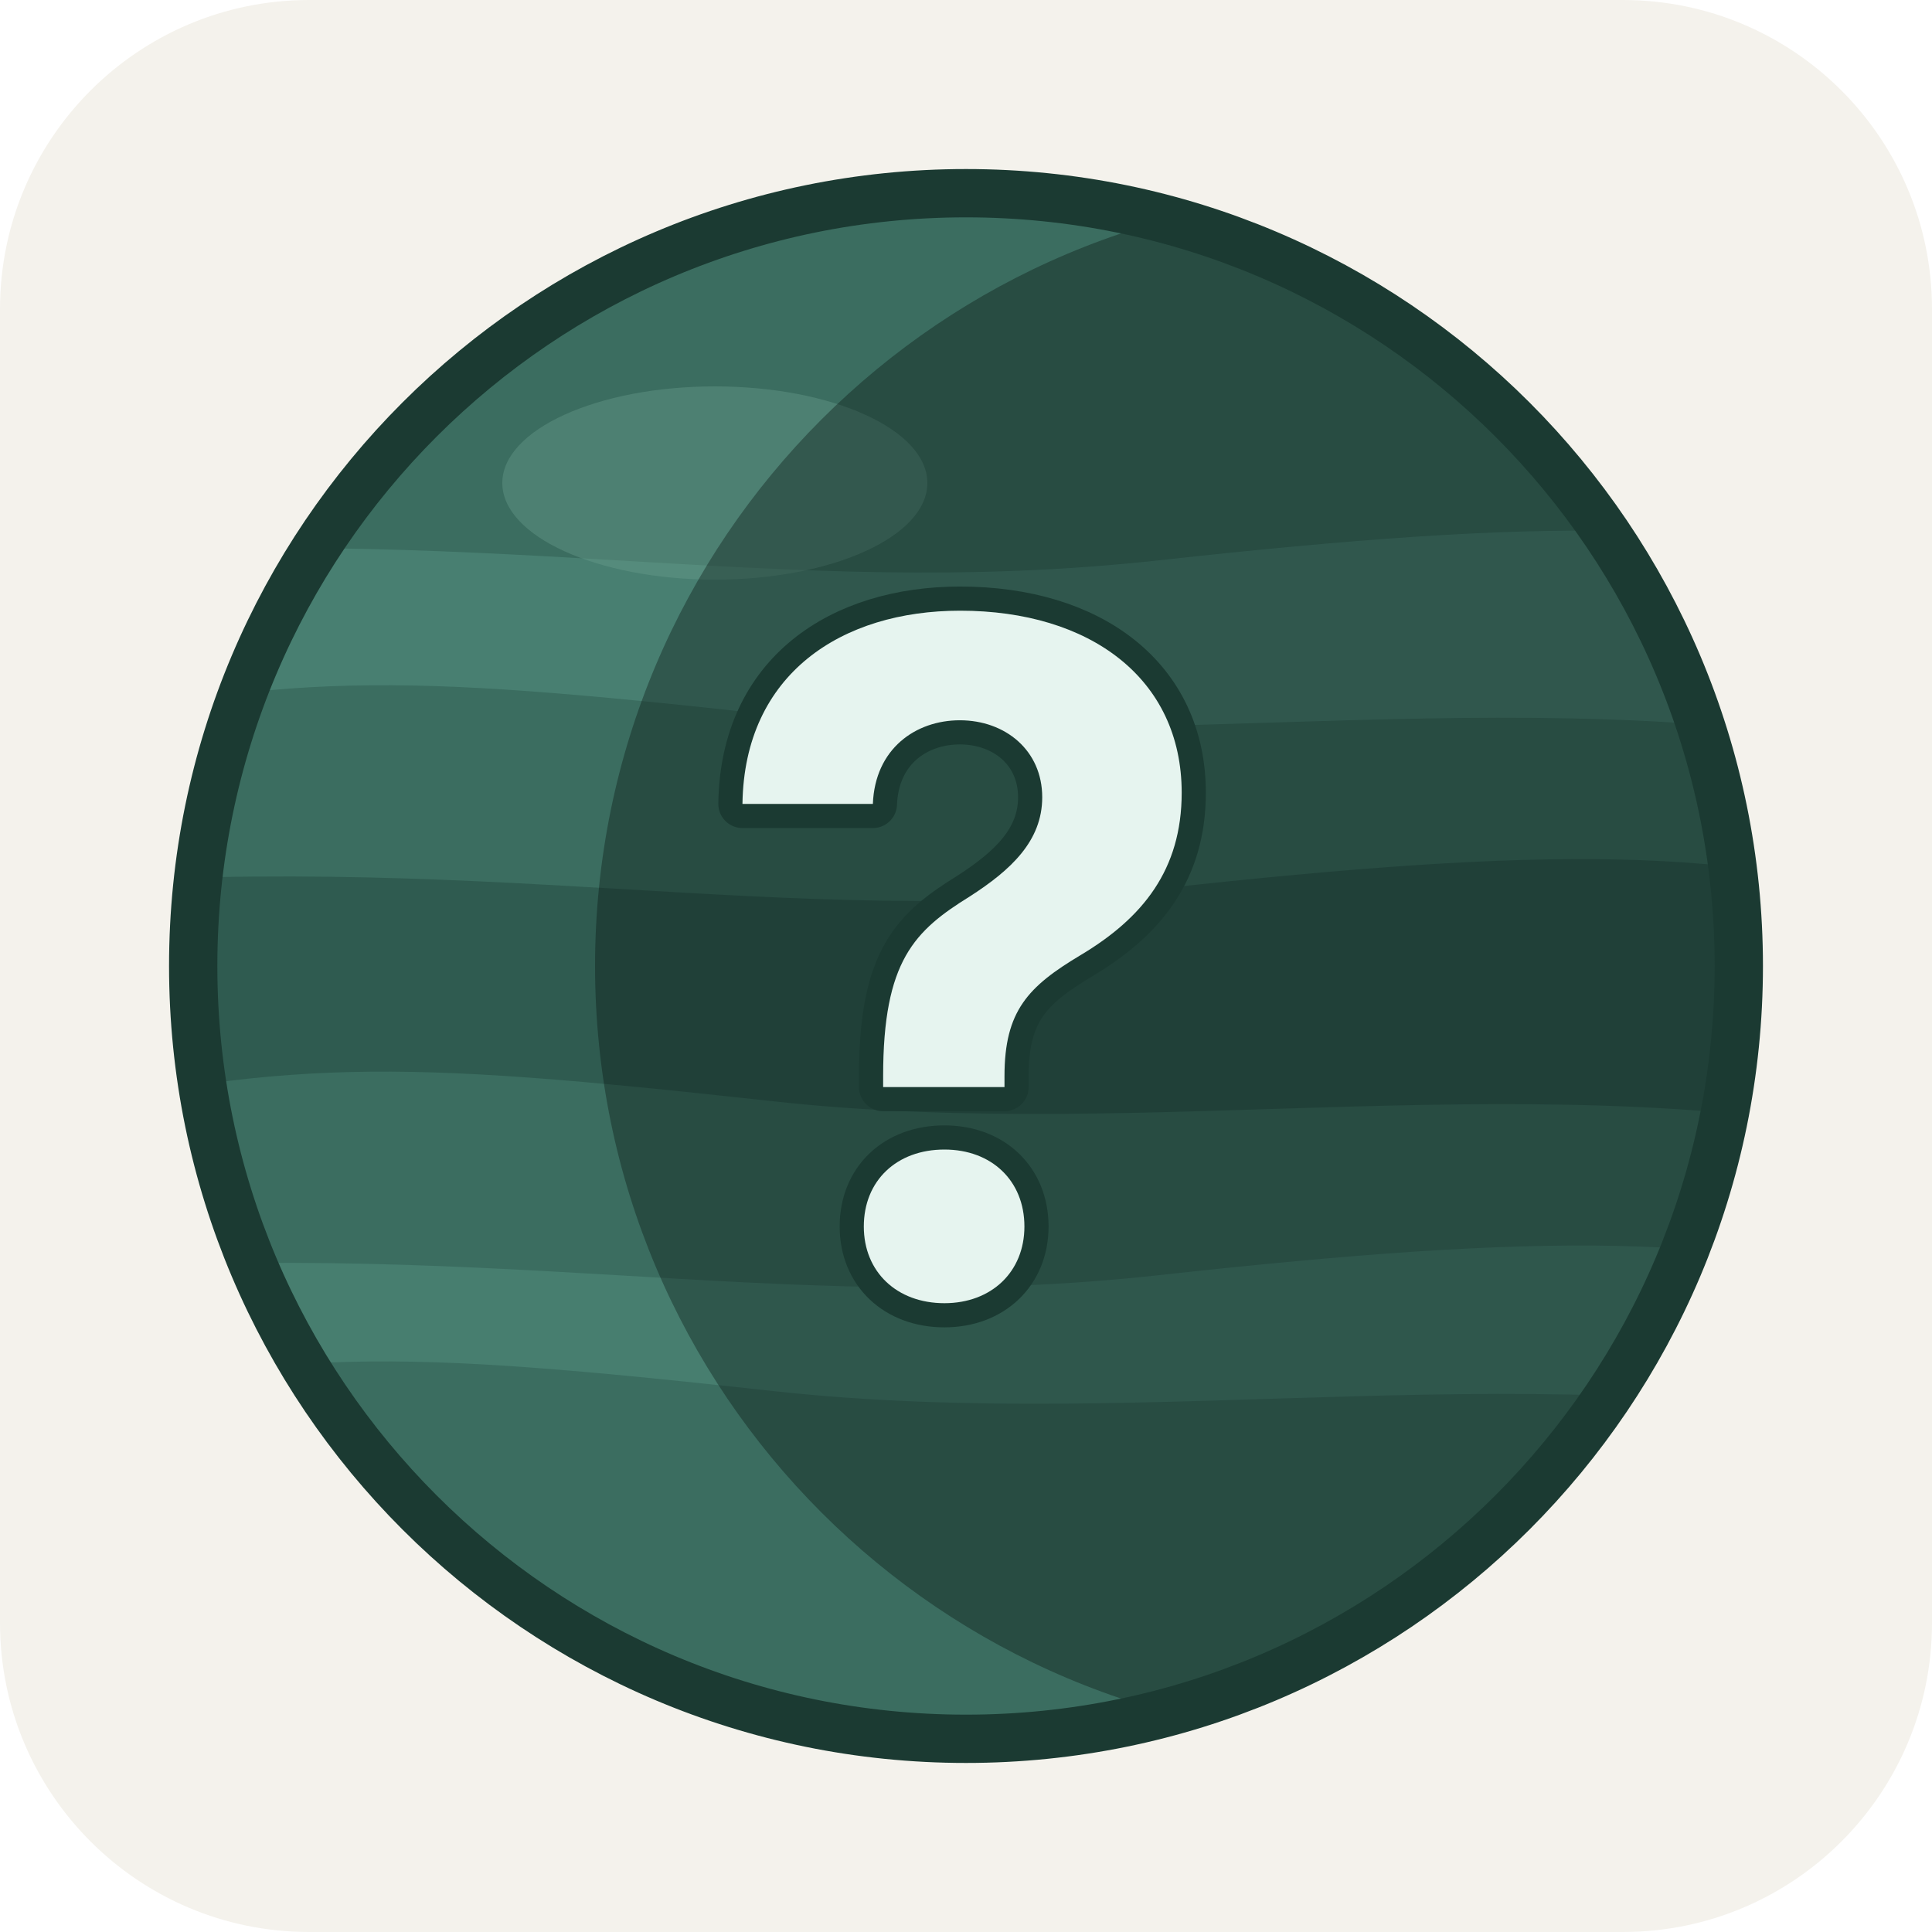
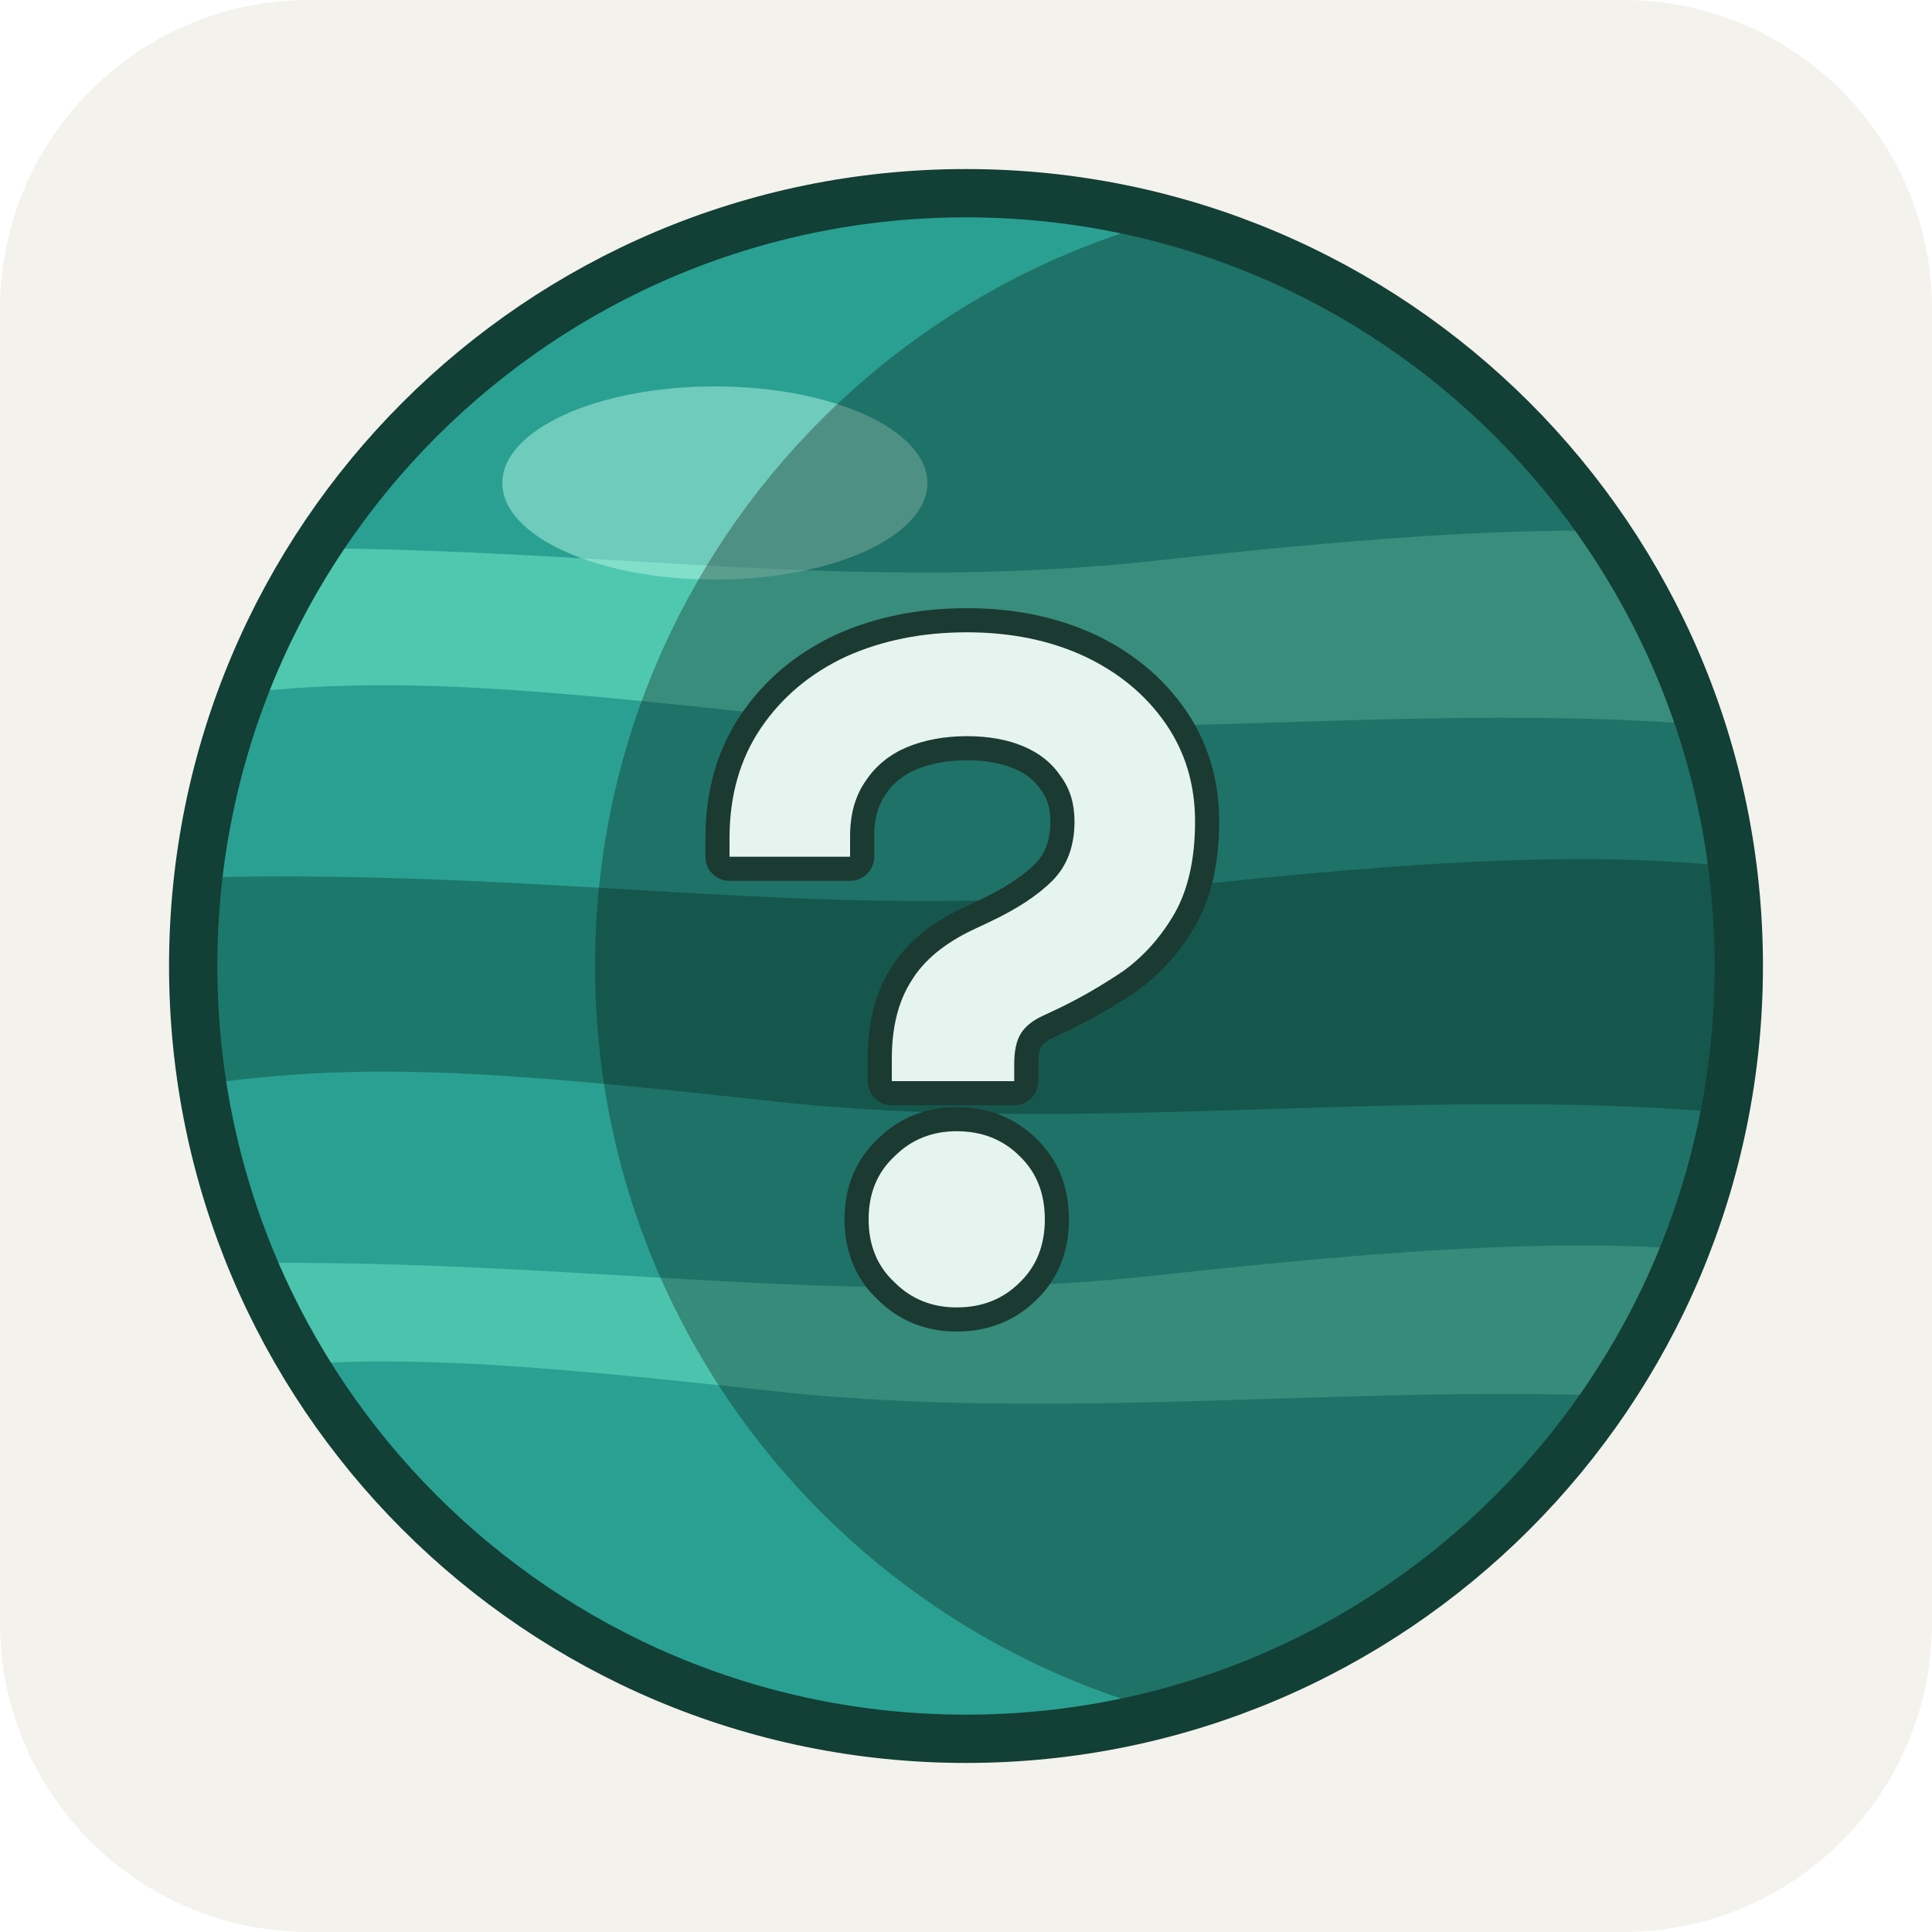
<svg xmlns="http://www.w3.org/2000/svg" viewBox="0 0 100 100" width="256" height="256" role="img" aria-label="Planet Nine" style="color:#161618">
  <rect width="100" height="100" rx="16" fill="#f4f2ec" />
  <defs>
    <clipPath id="a5-c">
      <circle cx="50" cy="50" r="40" />
    </clipPath>
  </defs>
  <g clip-path="url(#a5-c)">
-     <circle cx="50" cy="50" r="40" fill="#3b6d60" />
-     <path d="M0,29 C25,26.8 40,31.2 60,29 S90,26.8 100,30.1 L100,39.2 C80,34.8 60,39.2 40,37 S15,34.8 0,38.1 Z" fill="#487f71" opacity="1" />
-     <path d="M0,46 C25,43.8 40,48.2 60,46 S90,43.8 100,47.1 L100,59.2 C80,54.8 60,59.2 40,57 S15,54.8 0,58.1 Z" fill="#2f5b50" opacity="1" />
-     <path d="M0,66 C25,63.8 40,68.2 60,66 S90,63.8 100,67.1 L100,74.2 C80,69.8 60,74.2 40,72 S15,69.8 0,73.1 Z" fill="#487f71" opacity="0.9" />
-     <ellipse cx="37" cy="25" rx="11" ry="5" fill="#6a9d8d" opacity="0.4" />
-     <circle cx="70.8" cy="50" r="40" fill="#06100e" opacity="0.36" />
+     <circle cx="50" cy="50" r="40" fill="#2aa092" />
+     <path d="M0,29 C25,26.8 40,31.2 60,29 S90,26.8 100,30.1 L100,39.2 C80,34.8 60,39.2 40,37 S15,34.8 0,38.1 Z" fill="#50c8b0" opacity="1" />
+     <path d="M0,46 C25,43.8 40,48.2 60,46 S90,43.8 100,47.1 L100,59.2 C80,54.8 60,59.2 40,57 S15,54.8 0,58.1 Z" fill="#1c786b" opacity="1" />
+     <path d="M0,66 C25,63.8 40,68.2 60,66 S90,63.8 100,67.1 L100,74.2 C80,69.8 60,74.2 40,72 S15,69.8 0,73.1 Z" fill="#50c8b0" opacity="0.9" />
+     <ellipse cx="37" cy="25" rx="11" ry="5" fill="#b4f5e3" opacity="0.5" />
+     <circle cx="70.8" cy="50" r="40" fill="#06100e" opacity="0.32" />
  </g>
-   <circle cx="50" cy="50" r="40" fill="none" stroke="#1b3a32" stroke-width="2.5" />
-   <text x="50" y="67" text-anchor="middle" font-family="ui-sans-serif, -apple-system, 'SF Pro Text', 'Segoe UI', Inter, system-ui, sans-serif" font-size="48" font-weight="700" fill="#e6f4ef" stroke="#1b3a32" stroke-width="2.5" stroke-linejoin="round" paint-order="stroke">?</text>
+   <circle cx="50" cy="50" r="40" fill="none" stroke="#123f36" stroke-width="2.5" />
+   <path d="M-0.08 -0.23V-0.254Q-0.08 -0.305 -0.059 -0.338Q-0.039 -0.371 0.007 -0.393L0.024 -0.401Q0.069 -0.422 0.093 -0.446Q0.117 -0.47 0.117 -0.51Q0.117 -0.539 0.102 -0.559Q0.088 -0.58 0.062 -0.591Q0.036 -0.602 0.001 -0.602Q-0.035 -0.602 -0.064 -0.59Q-0.092 -0.578 -0.108 -0.554Q-0.125 -0.53 -0.125 -0.494V-0.472H-0.255V-0.492Q-0.255 -0.561 -0.221 -0.611Q-0.187 -0.661 -0.129 -0.688Q-0.071 -0.714 0.001 -0.714Q0.072 -0.714 0.128 -0.688Q0.183 -0.662 0.215 -0.616Q0.247 -0.57 0.247 -0.51Q0.247 -0.45 0.225 -0.411Q0.203 -0.373 0.17 -0.349Q0.136 -0.326 0.101 -0.309L0.084 -0.301Q0.066 -0.293 0.059 -0.281Q0.052 -0.27 0.052 -0.248V-0.23ZM-0.01 0.014Q-0.05 0.014 -0.077 -0.013Q-0.105 -0.039 -0.105 -0.081Q-0.105 -0.123 -0.077 -0.149Q-0.05 -0.176 -0.01 -0.176Q0.031 -0.176 0.058 -0.149Q0.085 -0.123 0.085 -0.081Q0.085 -0.039 0.058 -0.013Q0.031 0.014 -0.01 0.014Z" transform="translate(50 67) scale(48)" fill="#e6f4ef" stroke="#1b3a32" stroke-width="0.052" stroke-linejoin="round" paint-order="stroke" />
</svg>
